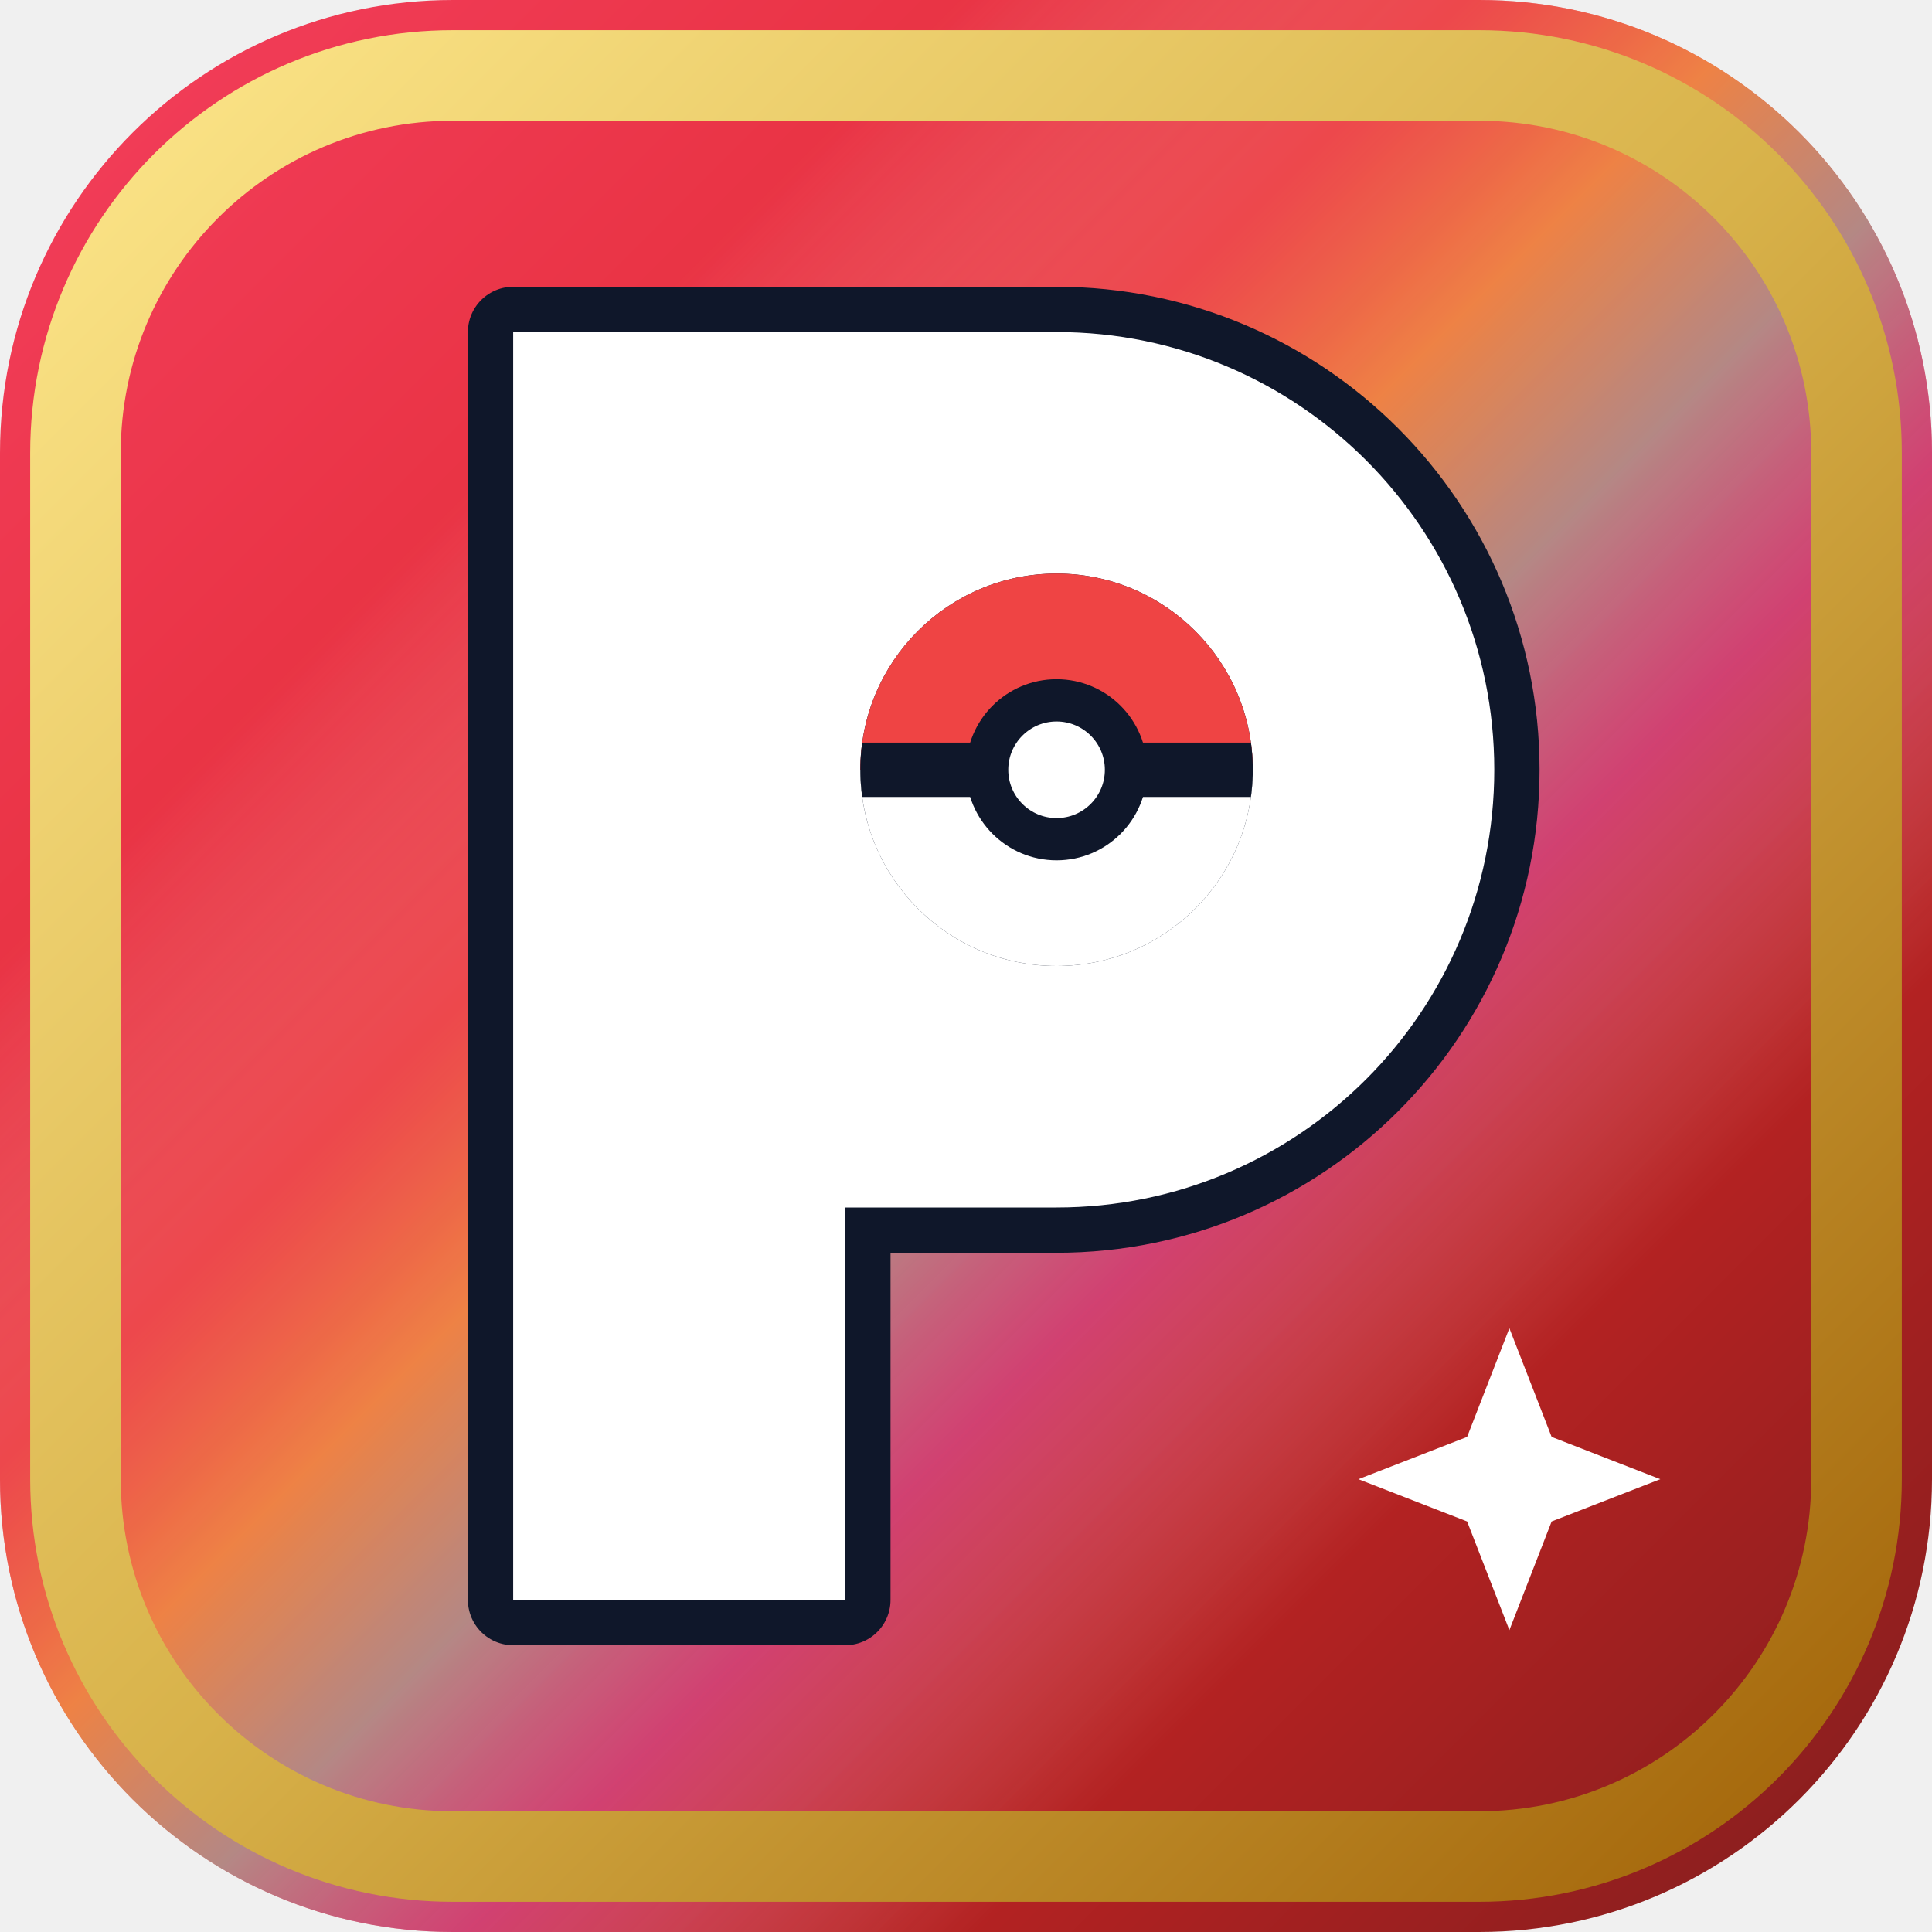
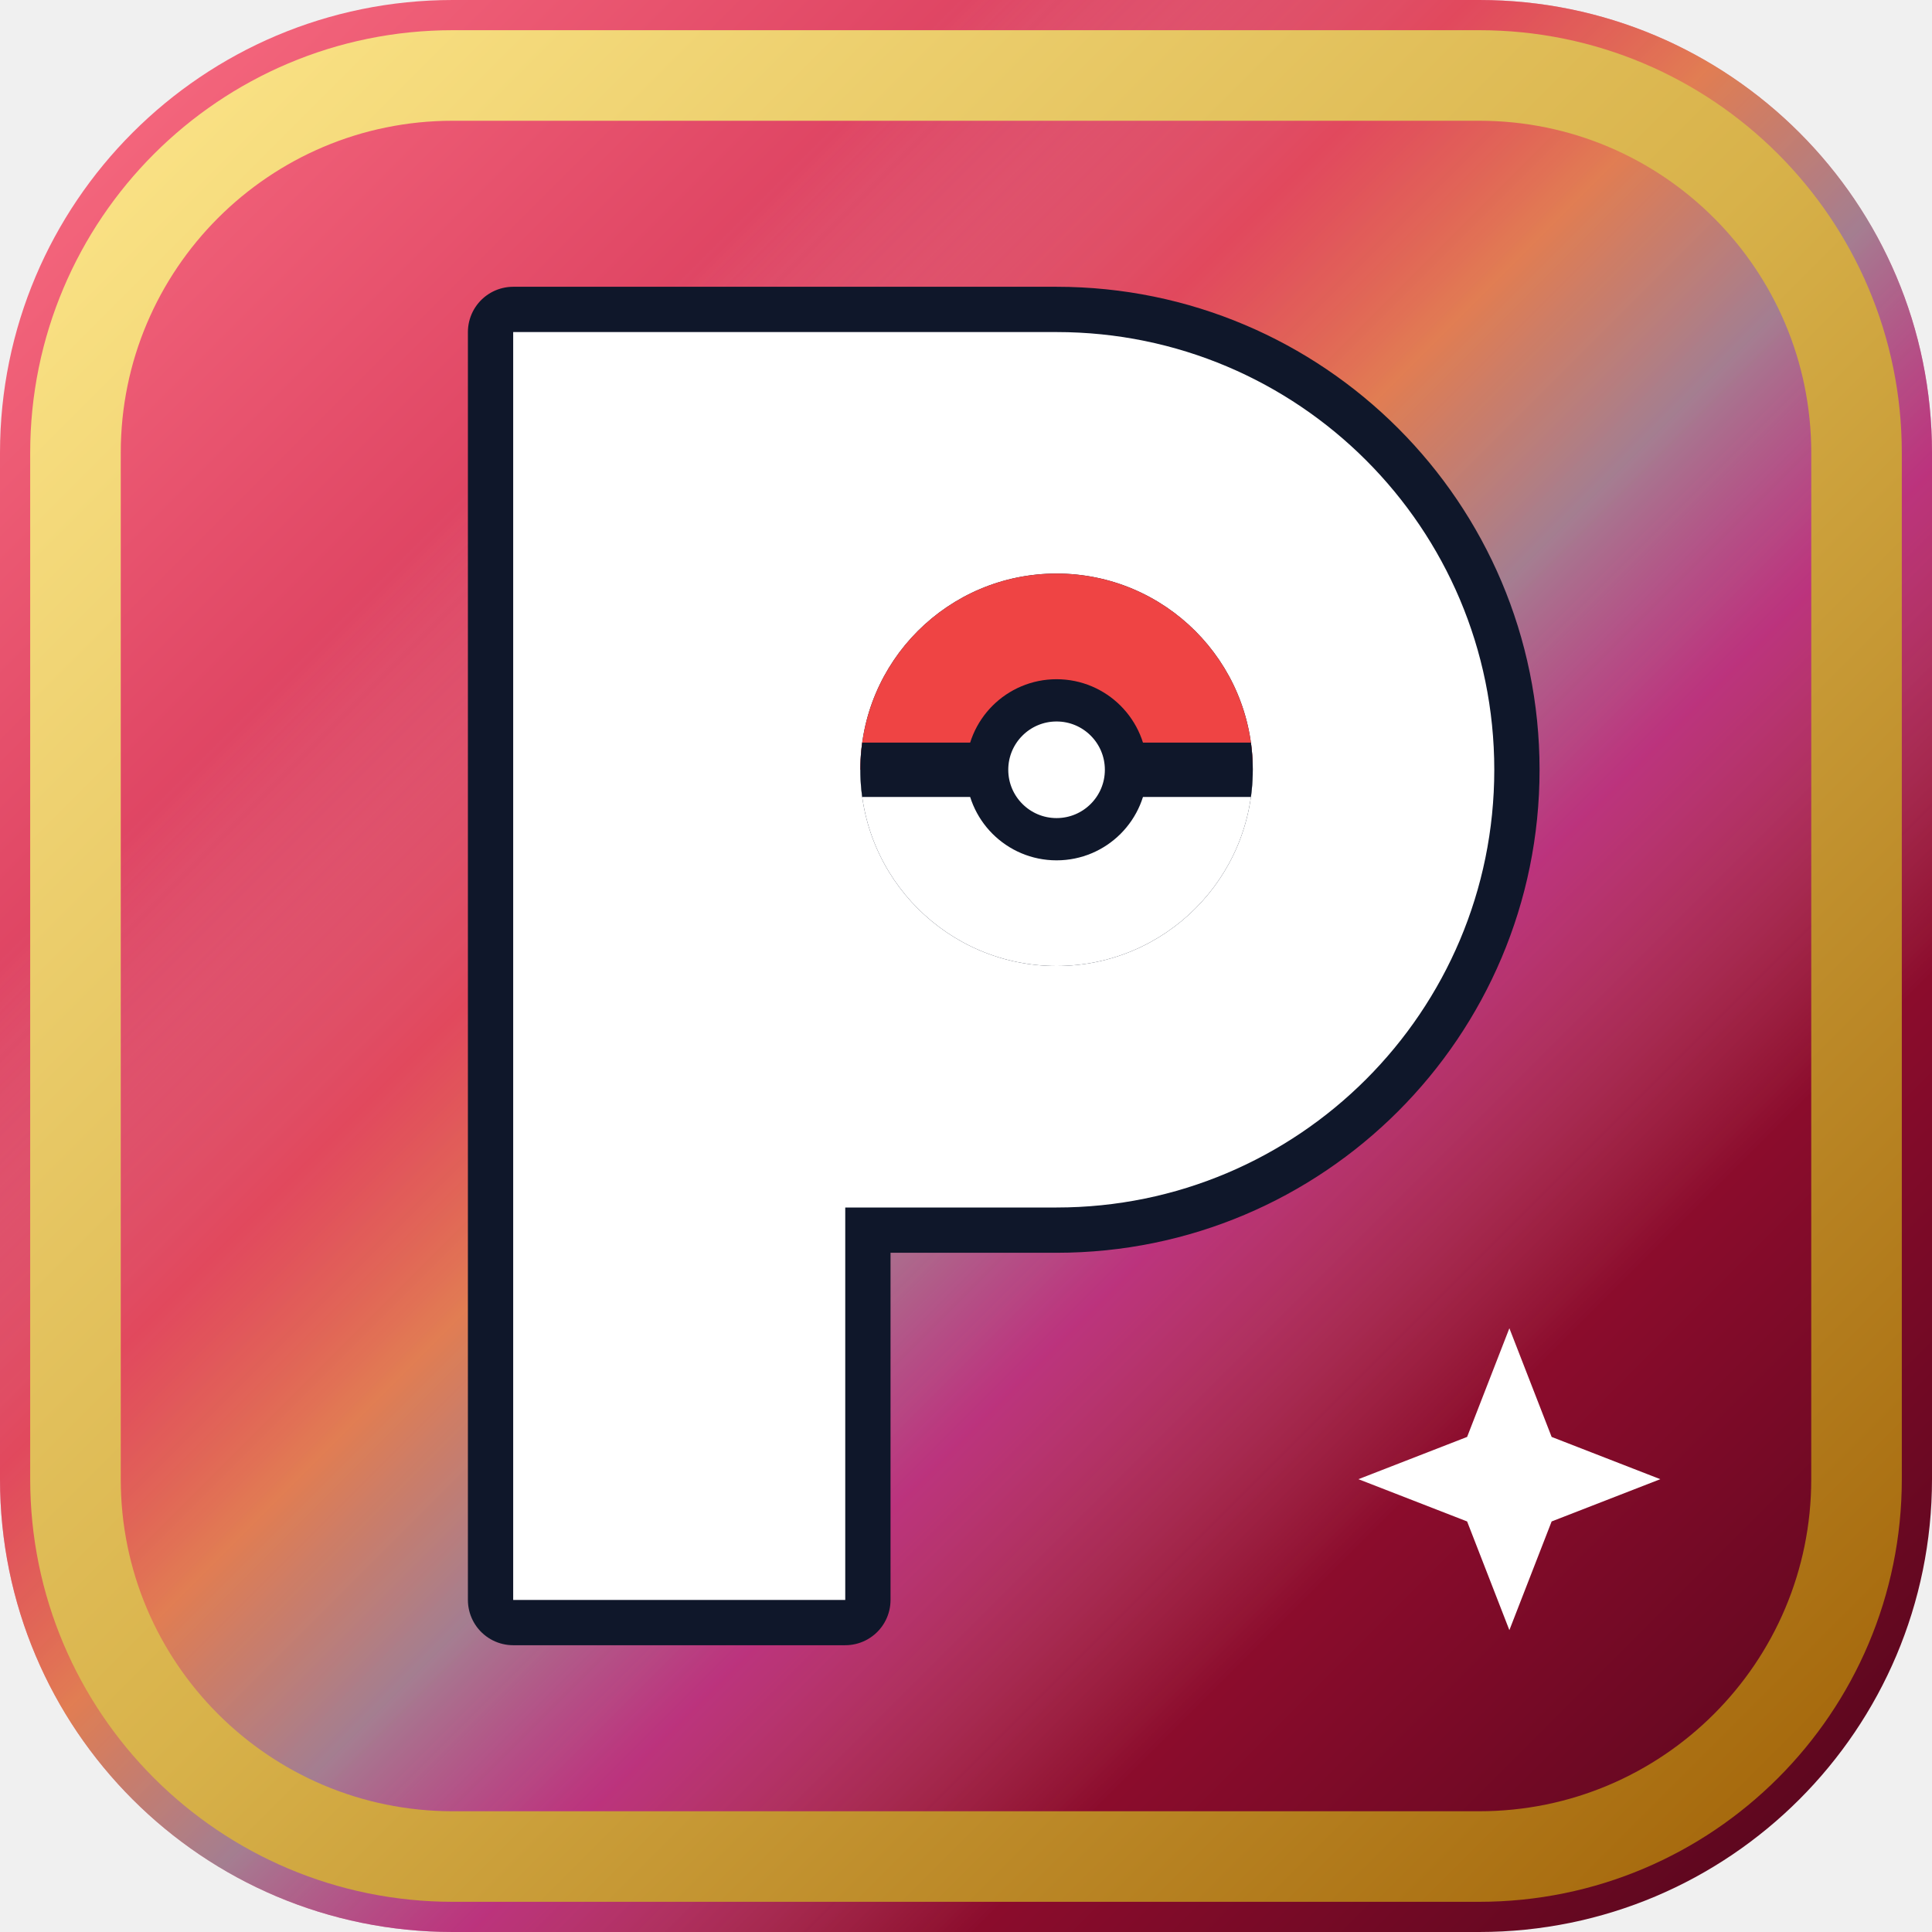
<svg xmlns="http://www.w3.org/2000/svg" viewBox="0 0 64 64">
  <defs>
    <linearGradient id="bg" x1="0" y1="0" x2="1" y2="1">
-       <stop offset="0" stop-color="#f43f5e" />
-       <stop offset="0.55" stop-color="#dc2626" />
-       <stop offset="1" stop-color="#7f1d1d" />
+       <stop offset="0" stop-color="#fb7185" />
+       <stop offset="0.55" stop-color="#be123c" />
+       <stop offset="1" stop-color="#4c0519" />
    </linearGradient>
    <linearGradient id="holo" x1="0" y1="0" x2="1" y2="1">
      <stop offset="0.25" stop-color="#ffffff" stop-opacity="0" />
      <stop offset="0.38" stop-color="#ff7773" stop-opacity="0.35" />
      <stop offset="0.46" stop-color="#ffed5f" stop-opacity="0.45" />
      <stop offset="0.54" stop-color="#83fff7" stop-opacity="0.45" />
      <stop offset="0.62" stop-color="#d875ff" stop-opacity="0.35" />
      <stop offset="0.75" stop-color="#ffffff" stop-opacity="0" />
    </linearGradient>
    <linearGradient id="gold" x1="0" y1="0" x2="1" y2="1">
      <stop offset="0" stop-color="#fde68a" />
      <stop offset="0.5" stop-color="#d8b24a" />
      <stop offset="1" stop-color="#a16207" />
    </linearGradient>
    <clipPath id="hole">
      <circle cx="35" cy="25.5" r="6.5" />
    </clipPath>
  </defs>
  <rect width="64" height="64" rx="15" fill="url(#bg)" />
  <rect width="64" height="64" rx="15" fill="url(#holo)" />
  <rect x="2.5" y="2.5" width="59" height="59" rx="12.5" fill="none" stroke="url(#gold)" stroke-width="3" />
  <path fill="#fff" stroke="#0f172a" stroke-width="3" stroke-linejoin="round" paint-order="stroke" fill-rule="evenodd" d="M17 53V11h18a14.5 14.5 0 0 1 0 29h-7v13z M35 19a6.5 6.5 0 1 0 0 13a6.5 6.5 0 1 0 0-13z" />
  <g clip-path="url(#hole)">
    <rect x="28" y="18" width="14" height="7.5" fill="#ef4444" />
    <rect x="28" y="25.5" width="14" height="7" fill="#fff" />
    <rect x="28" y="24.6" width="14" height="1.8" fill="#0f172a" />
  </g>
  <circle cx="35" cy="25.5" r="2.3" fill="#fff" stroke="#0f172a" stroke-width="1.4" />
  <path fill="#fff" d="M50 44l1.4 3.6L55 49l-3.6 1.4L50 54l-1.4-3.6L45 49l3.6-1.4z" />
</svg>
